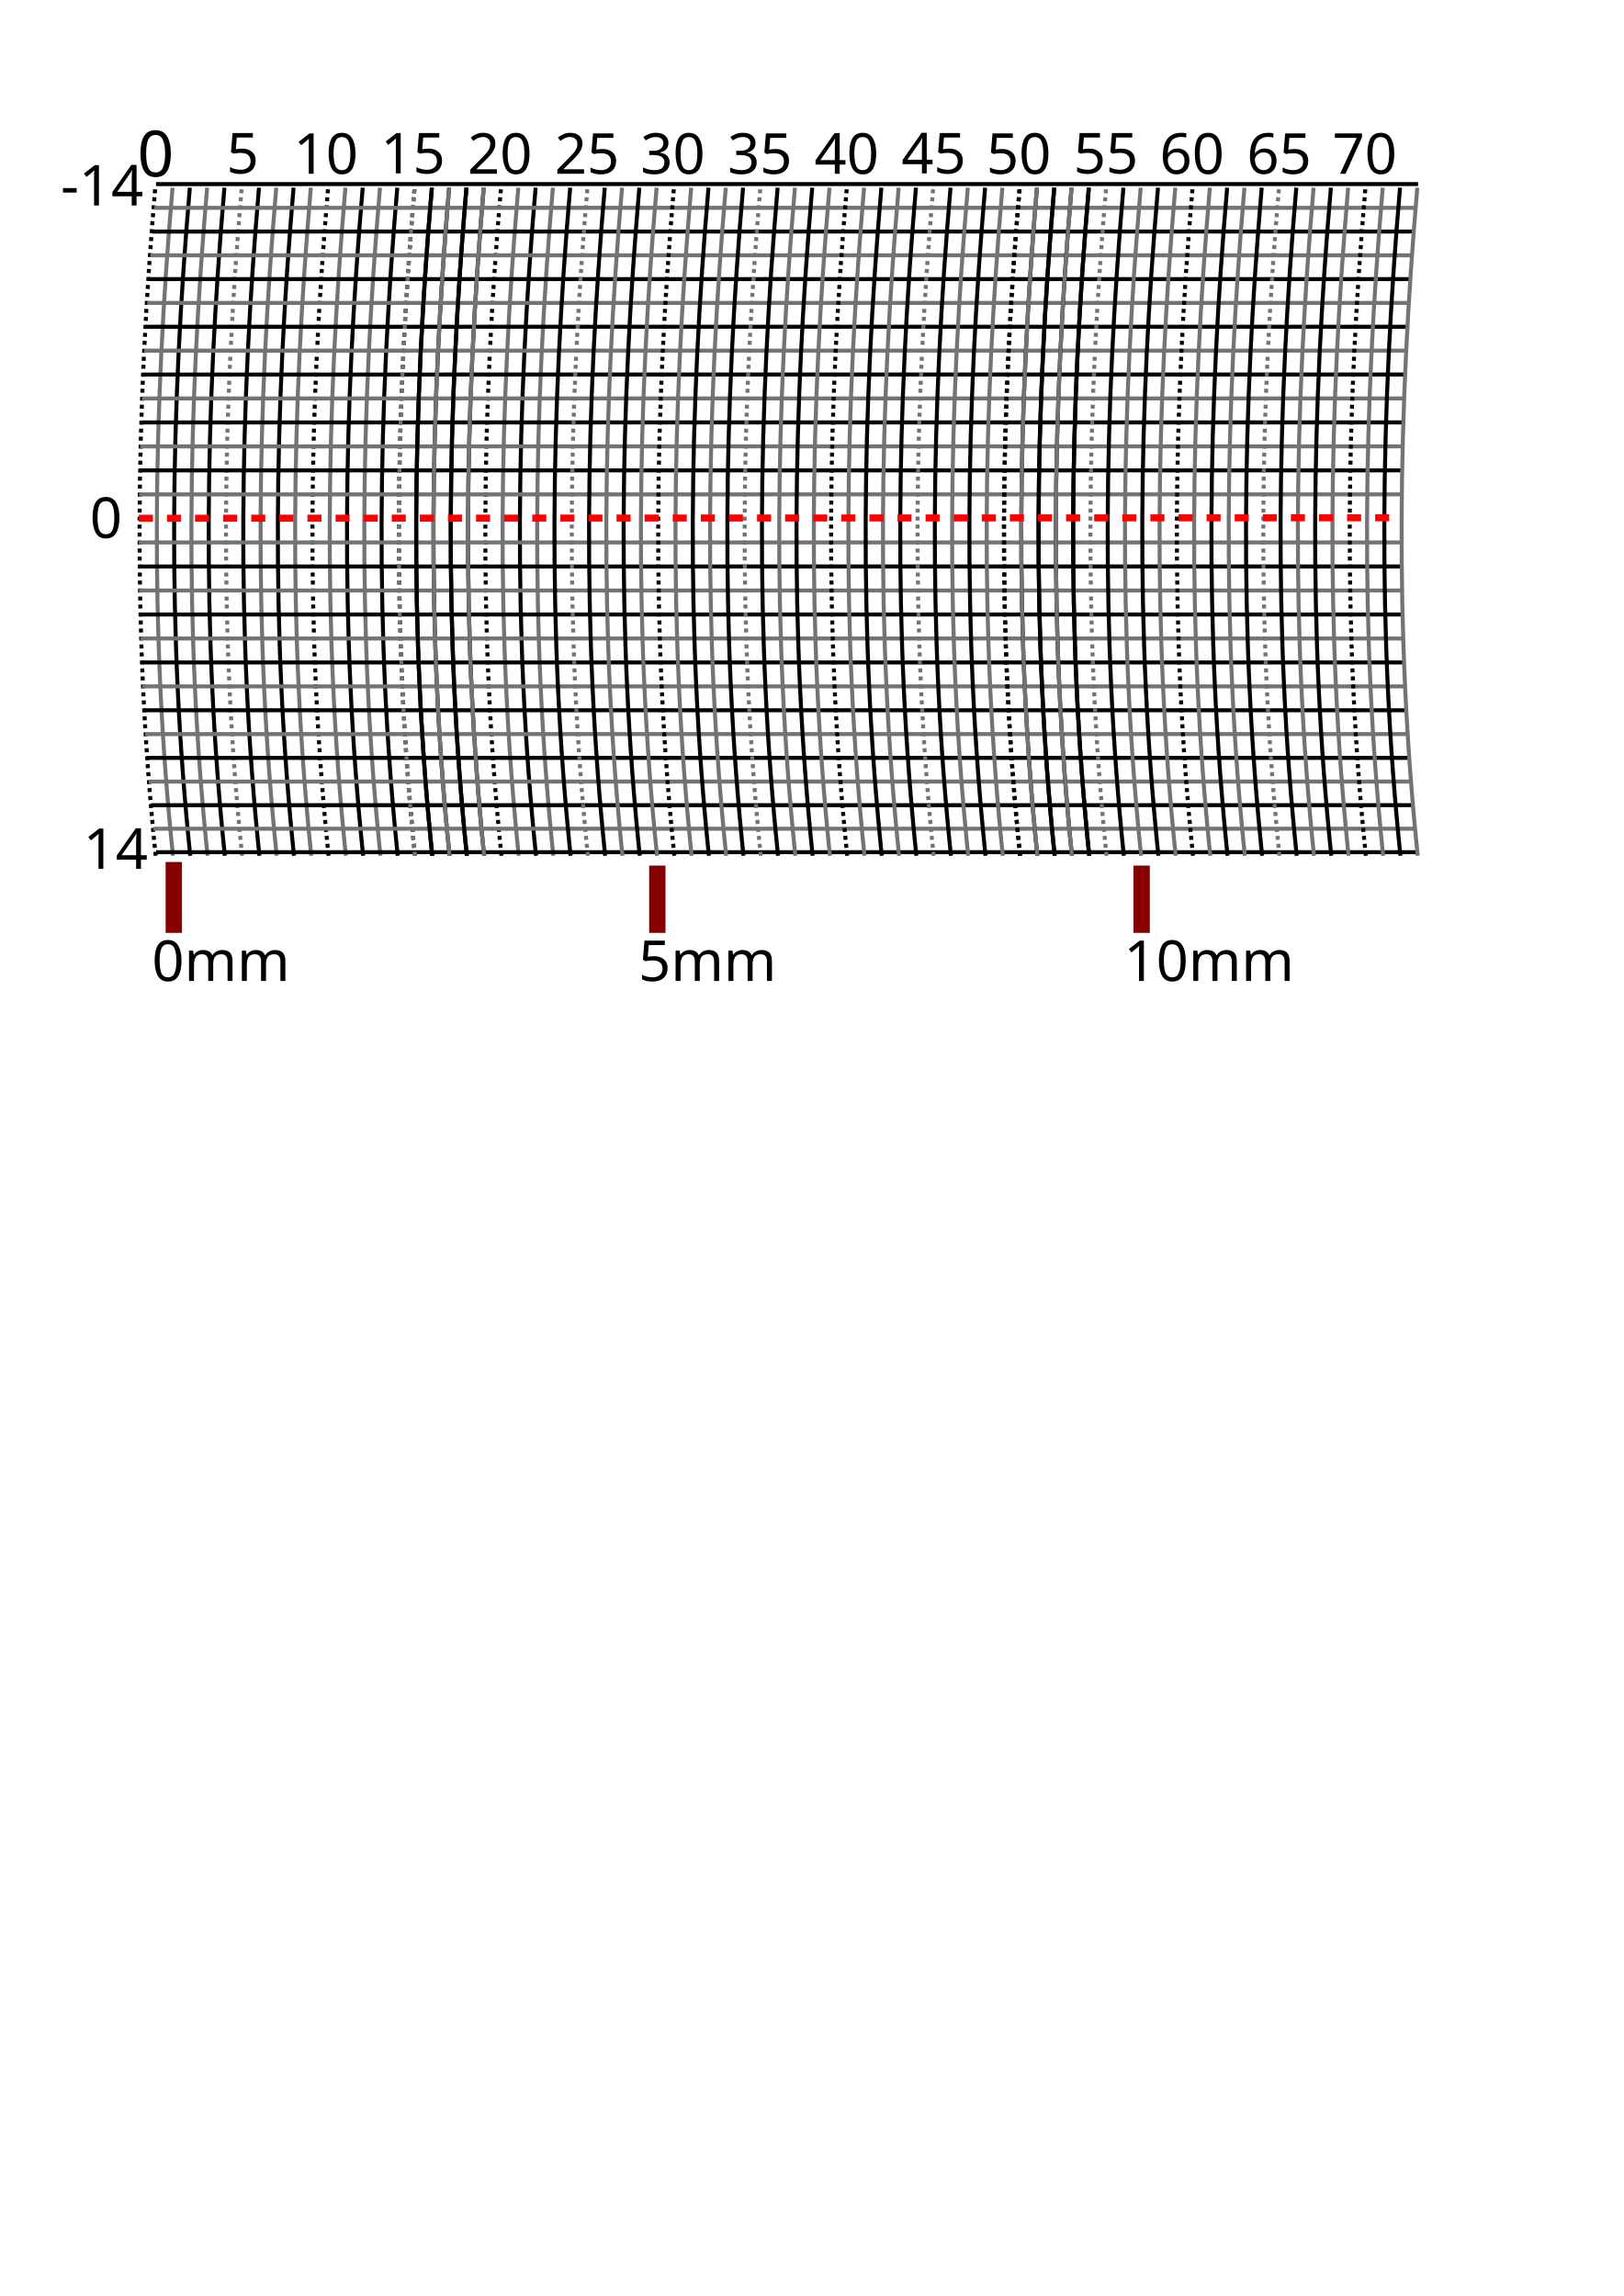
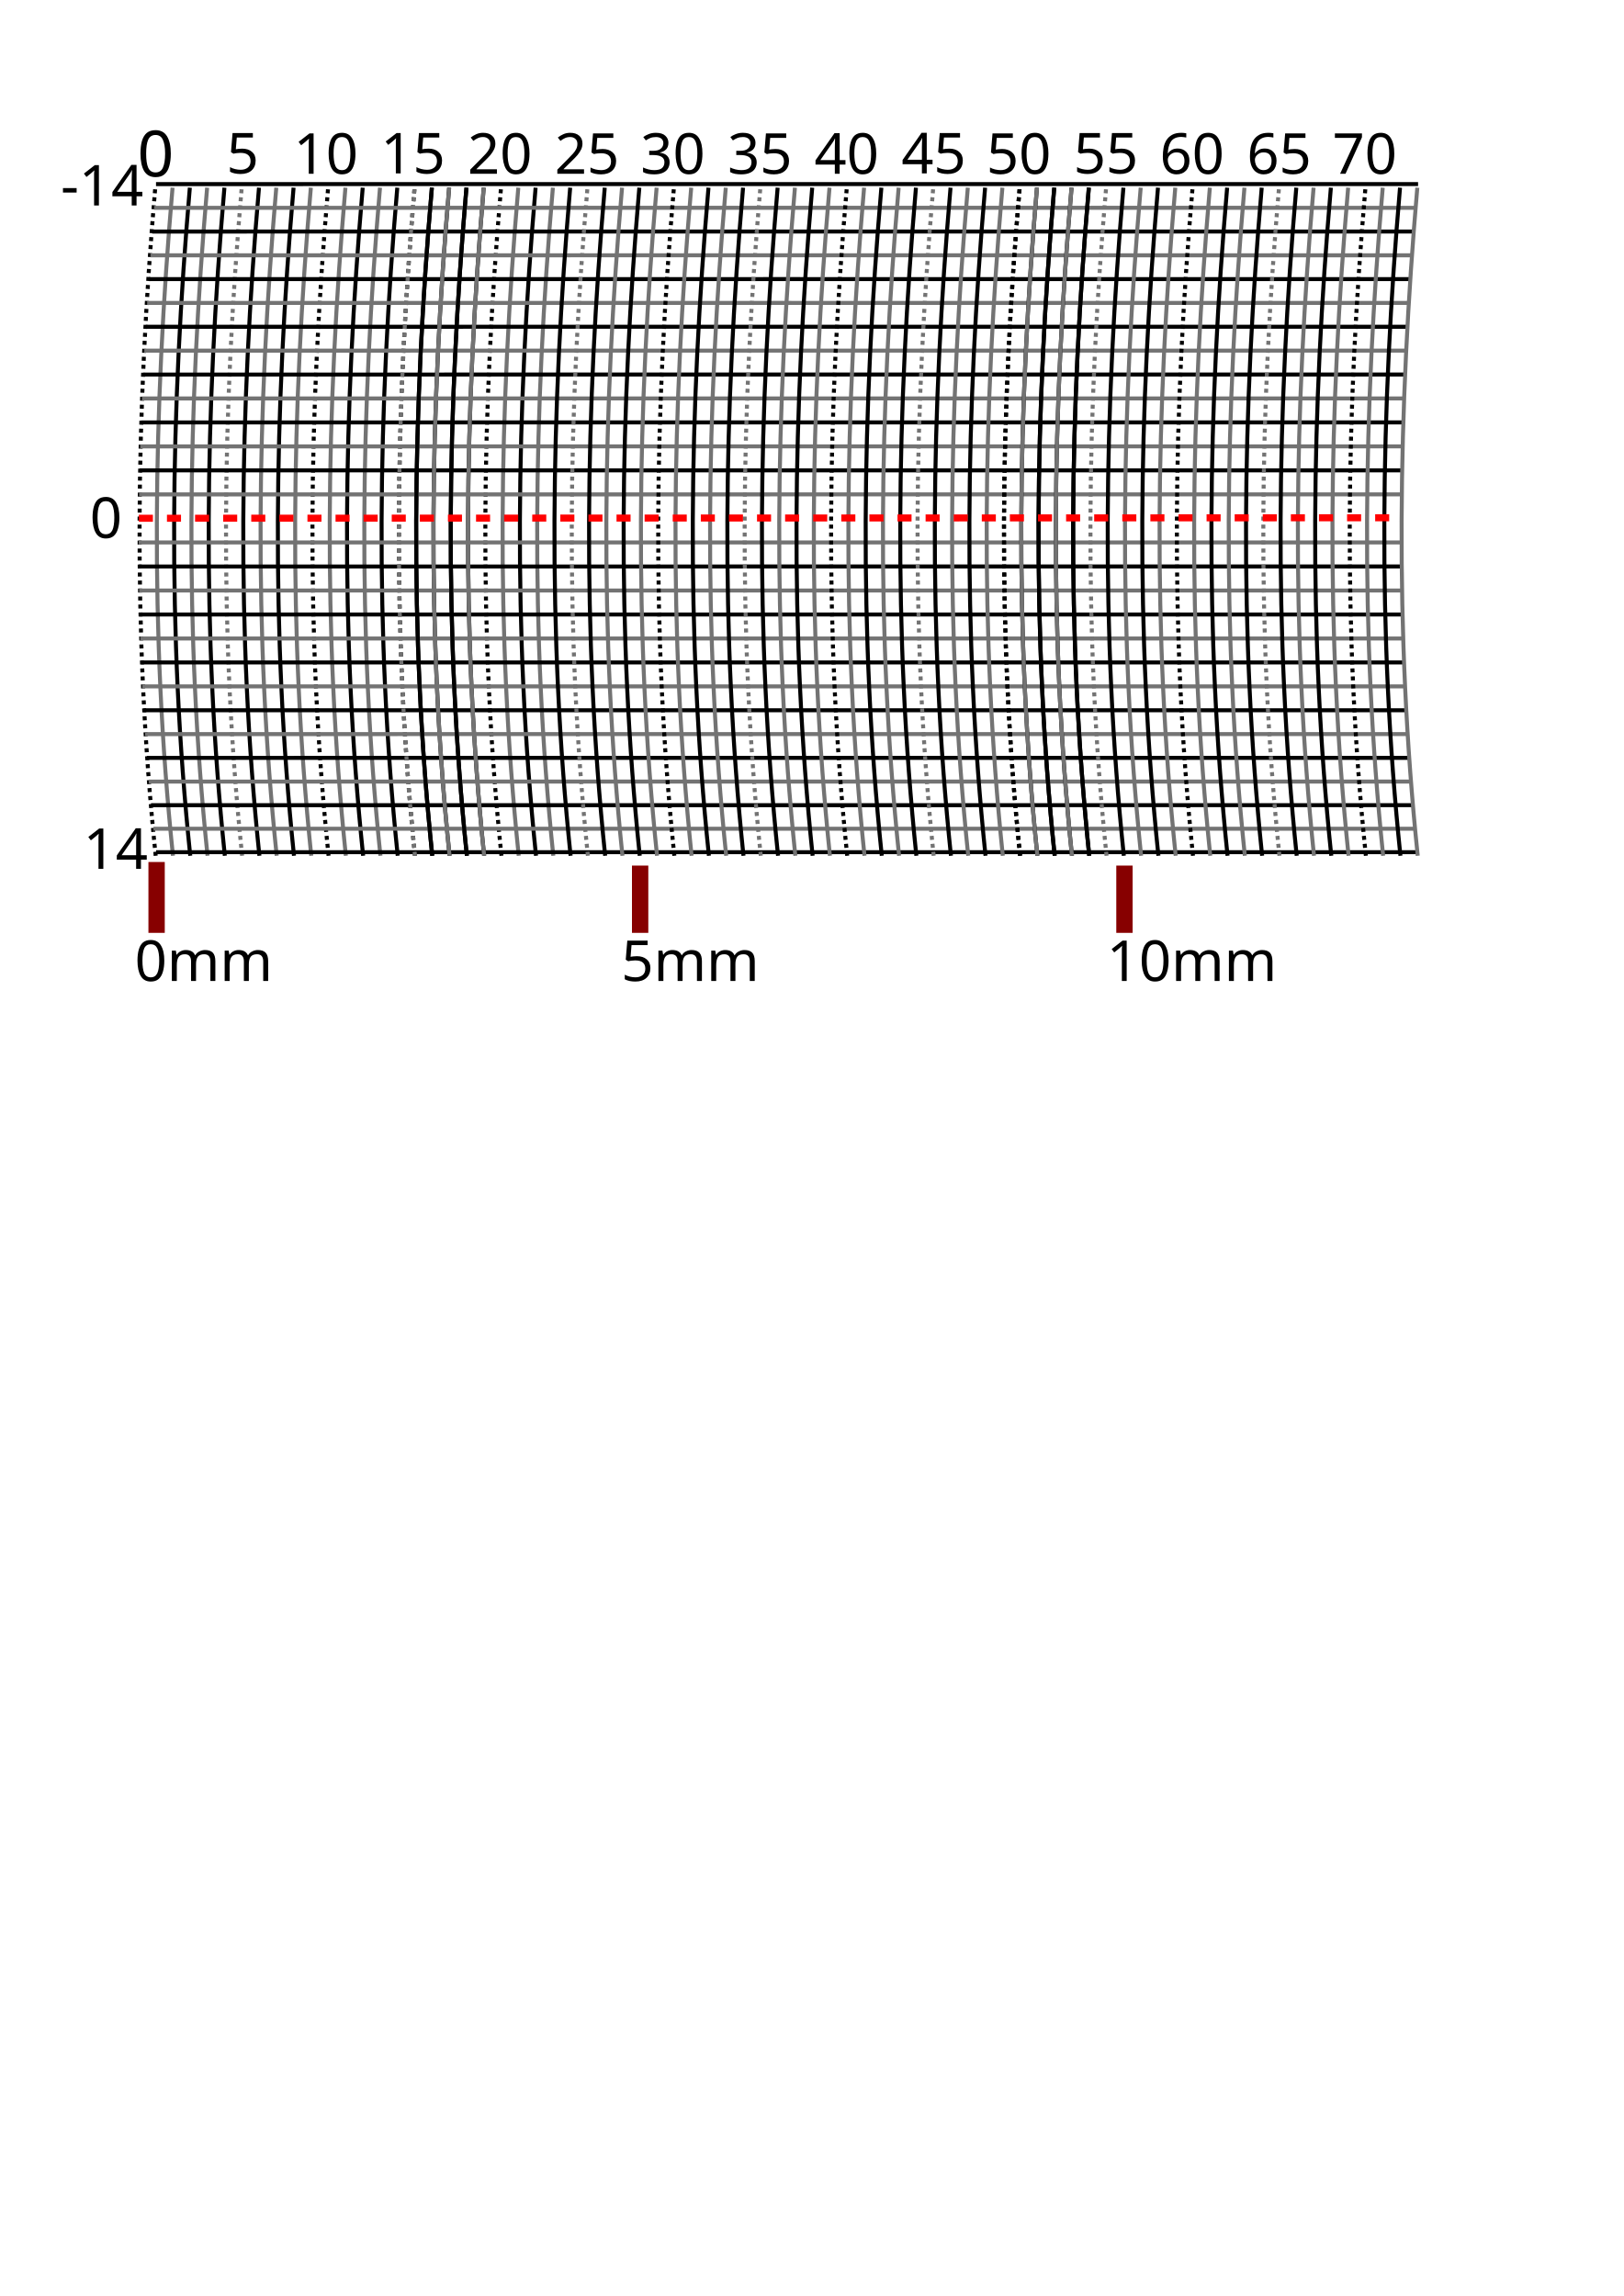
<svg xmlns="http://www.w3.org/2000/svg" width="210mm" height="297mm" viewBox="0 0 210 297" version="1.1" id="svg8">
  <defs id="defs2">
    <filter style="color-interpolation-filters:sRGB" id="filter1542" x="-7.3705233e-06" width="1" y="-2.01981e-05" height="1">
      <feGaussianBlur stdDeviation="0" id="feGaussianBlur1544" />
    </filter>
  </defs>
  <g id="layer1" style="filter:url(#filter1542)">
    <path style="fill:none;stroke:#000000;stroke-width:0.517;stroke-linecap:butt;stroke-linejoin:miter;stroke-miterlimit:4;stroke-dasharray:0.517, 0.517;stroke-dashoffset:0;stroke-opacity:1" d="M 20.135,110.697 C 17.118,81.683 17.613,52.912 20.08,24.278" id="path1015" />
    <path style="fill:none;stroke:#737373;stroke-width:0.517px;stroke-linecap:butt;stroke-linejoin:miter;stroke-opacity:1" d="M 22.371,110.697 C 19.354,81.683 19.849,52.912 22.316,24.278" id="path1013" />
    <path style="fill:none;stroke:#000000;stroke-width:0.517px;stroke-linecap:butt;stroke-linejoin:miter;stroke-opacity:1" d="M 24.607,110.697 C 21.59,81.683 22.085,52.912 24.552,24.278" id="path1011" />
    <path style="fill:none;stroke:#737373;stroke-width:0.517px;stroke-linecap:butt;stroke-linejoin:miter;stroke-opacity:1" d="M 26.843,110.697 C 23.826,81.683 24.321,52.912 26.788,24.278" id="path1009" />
    <path style="fill:none;stroke:#000000;stroke-width:0.517px;stroke-linecap:butt;stroke-linejoin:miter;stroke-opacity:1" d="M 29.079,110.697 C 26.062,81.683 26.557,52.912 29.024,24.278" id="path1007" />
    <path style="fill:none;stroke:#737373;stroke-width:0.517;stroke-linecap:butt;stroke-linejoin:miter;stroke-miterlimit:4;stroke-dasharray:0.517, 0.517;stroke-dashoffset:0;stroke-opacity:1" d="M 31.315,110.697 C 28.298,81.683 28.793,52.912 31.26,24.278" id="path1005" />
    <path style="fill:none;stroke:#000000;stroke-width:0.517px;stroke-linecap:butt;stroke-linejoin:miter;stroke-opacity:1" d="M 33.551,110.697 C 30.534,81.683 31.029,52.912 33.496,24.278" id="path1003" />
    <path style="fill:none;stroke:#737373;stroke-width:0.517px;stroke-linecap:butt;stroke-linejoin:miter;stroke-opacity:1" d="M 35.787,110.697 C 32.77,81.683 33.265,52.912 35.732,24.278" id="path1001" />
    <path style="fill:none;stroke:#000000;stroke-width:0.517px;stroke-linecap:butt;stroke-linejoin:miter;stroke-opacity:1" d="M 38.023,110.697 C 35.006,81.683 35.501,52.912 37.968,24.278" id="path999" />
    <path style="fill:none;stroke:#737373;stroke-width:0.517px;stroke-linecap:butt;stroke-linejoin:miter;stroke-opacity:1" d="M 40.259,110.697 C 37.242,81.683 37.737,52.912 40.203,24.278" id="path997" />
    <path style="fill:none;stroke:#000000;stroke-width:0.517;stroke-linecap:butt;stroke-linejoin:miter;stroke-miterlimit:4;stroke-dasharray:0.517, 0.517;stroke-dashoffset:0;stroke-opacity:1" d="M 42.495,110.697 C 39.478,81.683 39.973,52.912 42.439,24.278" id="path995" />
    <path style="fill:none;stroke:#737373;stroke-width:0.517px;stroke-linecap:butt;stroke-linejoin:miter;stroke-opacity:1" d="M 44.731,110.697 C 41.714,81.683 42.209,52.912 44.675,24.278" id="path993" />
    <path style="fill:none;stroke:#000000;stroke-width:0.517px;stroke-linecap:butt;stroke-linejoin:miter;stroke-opacity:1" d="M 46.967,110.697 C 43.95,81.683 44.445,52.912 46.911,24.278" id="path991" />
    <path style="fill:none;stroke:#737373;stroke-width:0.517px;stroke-linecap:butt;stroke-linejoin:miter;stroke-opacity:1" d="M 49.203,110.697 C 46.186,81.683 46.681,52.912 49.147,24.278" id="path989" />
    <path style="fill:none;stroke:#000000;stroke-width:0.517px;stroke-linecap:butt;stroke-linejoin:miter;stroke-opacity:1" d="M 51.439,110.697 C 48.422,81.683 48.917,52.912 51.383,24.278" id="path987" />
    <path style="fill:none;stroke:#000000;stroke-width:0.517;stroke-linecap:butt;stroke-linejoin:miter;stroke-miterlimit:4;stroke-dasharray:0.517, 0.517;stroke-dashoffset:0;stroke-opacity:1" d="M 53.674,110.697 C 50.658,81.683 51.153,52.912 53.619,24.278" id="path985" />
    <path style="fill:none;stroke:#000000;stroke-width:0.517px;stroke-linecap:butt;stroke-linejoin:miter;stroke-opacity:1" d="M 55.91,110.697 C 52.894,81.683 53.389,52.912 55.855,24.278" id="path983" />
    <path style="fill:none;stroke:#000000;stroke-width:0.517px;stroke-linecap:butt;stroke-linejoin:miter;stroke-opacity:1" d="M 58.146,110.697 C 55.13,81.683 55.625,52.912 58.091,24.278" id="path981" />
    <path style="fill:none;stroke:#000000;stroke-width:0.517px;stroke-linecap:butt;stroke-linejoin:miter;stroke-opacity:1" d="M 60.382,110.697 C 57.366,81.683 57.861,52.912 60.327,24.278" id="path979" />
    <path style="fill:none;stroke:#000000;stroke-width:0.517px;stroke-linecap:butt;stroke-linejoin:miter;stroke-opacity:1" d="M 62.618,110.697 C 59.602,81.683 60.097,52.912 62.563,24.278" id="path977" />
    <path style="fill:none;stroke:#000000;stroke-width:0.517;stroke-linecap:butt;stroke-linejoin:miter;stroke-miterlimit:4;stroke-dasharray:0.517, 0.517;stroke-dashoffset:0;stroke-opacity:1" d="M 64.854,110.697 C 61.838,81.683 62.333,52.912 64.799,24.278" id="path975" />
    <path style="fill:none;stroke:#737373;stroke-width:0.517px;stroke-linecap:butt;stroke-linejoin:miter;stroke-opacity:1" d="M 67.09,110.697 C 64.074,81.683 64.569,52.912 67.035,24.278" id="path973" />
    <path style="fill:none;stroke:#000000;stroke-width:0.517px;stroke-linecap:butt;stroke-linejoin:miter;stroke-opacity:1" d="M 69.326,110.697 C 66.31,81.683 66.804,52.912 69.271,24.278" id="path971" />
    <path style="fill:none;stroke:#737373;stroke-width:0.517px;stroke-linecap:butt;stroke-linejoin:miter;stroke-opacity:1" d="M 71.562,110.697 C 68.546,81.683 69.04,52.912 71.507,24.278" id="path896" />
    <path style="fill:none;stroke:#000000;stroke-width:0.517px;stroke-linecap:butt;stroke-linejoin:miter;stroke-opacity:1" d="m 20.178,23.815 c 54.807,0.011 108.083,-0.019 163.228,-0.001" id="path1606" />
    <path style="fill:none;stroke:#737373;stroke-width:0.517px;stroke-linecap:butt;stroke-linejoin:miter;stroke-opacity:1" d="m 19.929,26.883 c 54.793,0.011 108.109,-0.019 163.228,-0.001" id="path1604" />
    <path style="fill:none;stroke:#000000;stroke-width:0.517px;stroke-linecap:butt;stroke-linejoin:miter;stroke-opacity:1" d="m 19.688,29.953 c 54.778,0.011 108.135,-0.019 163.228,-0.001" id="path1602" />
    <path style="fill:none;stroke:#737373;stroke-width:0.517px;stroke-linecap:butt;stroke-linejoin:miter;stroke-opacity:1" d="m 19.458,33.027 c 54.764,0.011 108.162,-0.017 163.228,-0.001" id="path1600" />
    <path style="fill:none;stroke:#000000;stroke-width:0.517px;stroke-linecap:butt;stroke-linejoin:miter;stroke-opacity:1" d="m 19.239,36.104 c 54.75,0.008 108.188,-0.017 163.228,-0.001" id="path1598" />
    <path style="fill:none;stroke:#737373;stroke-width:0.517px;stroke-linecap:butt;stroke-linejoin:miter;stroke-opacity:1" d="m 19.033,39.185 c 54.736,0.008 108.214,-0.017 163.228,-0.001" id="path1596" />
    <path style="fill:none;stroke:#000000;stroke-width:0.517px;stroke-linecap:butt;stroke-linejoin:miter;stroke-opacity:1" d="m 18.84,42.27 c 54.722,0.008 108.24,-0.017 163.228,-0.002" id="path1594" />
    <path style="fill:none;stroke:#737373;stroke-width:0.517px;stroke-linecap:butt;stroke-linejoin:miter;stroke-opacity:1" d="m 18.664,45.358 c 54.708,0.008 108.267,-0.014 163.228,-0.002" id="path1592" />
    <path style="fill:none;stroke:#000000;stroke-width:0.517px;stroke-linecap:butt;stroke-linejoin:miter;stroke-opacity:1" d="m 18.503,48.449 c 54.693,0.008 108.293,-0.014 163.228,-0.002" id="path1590" />
    <path style="fill:none;stroke:#737373;stroke-width:0.517px;stroke-linecap:butt;stroke-linejoin:miter;stroke-opacity:1" d="m 18.361,51.544 c 54.679,0.008 108.319,-0.014 163.228,-0.002" id="path1588" />
    <path style="fill:none;stroke:#000000;stroke-width:0.517px;stroke-linecap:butt;stroke-linejoin:miter;stroke-opacity:1" d="m 18.237,54.643 c 54.665,0.006 108.346,-0.014 163.228,-0.002" id="path1586" />
    <path style="fill:none;stroke:#737373;stroke-width:0.517px;stroke-linecap:butt;stroke-linejoin:miter;stroke-opacity:1" d="m 18.134,57.744 c 54.651,0.006 108.372,-0.011 163.228,-0.002" id="path1584" />
    <path style="fill:none;stroke:#000000;stroke-width:0.517px;stroke-linecap:butt;stroke-linejoin:miter;stroke-opacity:1" d="m 18.051,60.848 c 54.637,0.006 108.398,-0.011 163.228,-0.002" id="path1582" />
    <path style="fill:none;stroke:#737373;stroke-width:0.517px;stroke-linecap:butt;stroke-linejoin:miter;stroke-opacity:1" d="m 17.99,63.954 c 54.622,0.006 108.425,-0.011 163.228,-0.002" id="path1580" />
    <path style="fill:none;stroke:#737373;stroke-width:0.517px;stroke-linecap:butt;stroke-linejoin:miter;stroke-opacity:1" d="m 17.939,70.169 c 54.594,0.006 108.477,-0.011 163.228,-0.002" id="path1576" />
    <path style="fill:none;stroke:#000000;stroke-width:0.517px;stroke-linecap:butt;stroke-linejoin:miter;stroke-opacity:1" d="M 17.949,73.278 C 72.529,73.283 126.453,73.269 181.178,73.276" id="path1574" />
    <path style="fill:none;stroke:#737373;stroke-width:0.517px;stroke-linecap:butt;stroke-linejoin:miter;stroke-opacity:1" d="m 17.986,76.385 c 54.566,0.003 108.53,-0.008 163.228,-0.002" id="path1572" />
    <path style="fill:none;stroke:#000000;stroke-width:0.517px;stroke-linecap:butt;stroke-linejoin:miter;stroke-opacity:1" d="m 18.048,79.491 c 54.552,0.003 108.556,-0.008 163.229,-0.002" id="path1570" />
    <path style="fill:none;stroke:#737373;stroke-width:0.517px;stroke-linecap:butt;stroke-linejoin:miter;stroke-opacity:1" d="m 18.137,82.594 c 54.537,0.003 108.583,-0.008 163.229,-0.002" id="path1568" />
    <path style="fill:none;stroke:#000000;stroke-width:0.517px;stroke-linecap:butt;stroke-linejoin:miter;stroke-opacity:1" d="m 18.253,85.693 c 54.523,0.003 108.609,-0.006 163.229,-0.002" id="path1566" />
    <path style="fill:none;stroke:#737373;stroke-width:0.517px;stroke-linecap:butt;stroke-linejoin:miter;stroke-opacity:1" d="m 18.396,88.788 c 54.509,0.002 108.635,-0.006 163.229,-0.002" id="path1564" />
    <path style="fill:none;stroke:#000000;stroke-width:0.517px;stroke-linecap:butt;stroke-linejoin:miter;stroke-opacity:1" d="m 18.568,91.878 c 54.495,0.002 108.661,-0.006 163.229,-0.002" id="path1562" />
    <path style="fill:none;stroke:#737373;stroke-width:0.517px;stroke-linecap:butt;stroke-linejoin:miter;stroke-opacity:1" d="m 18.767,94.96 c 54.481,0.001 108.688,-0.006 163.229,-0.002" id="path1560" />
    <path style="fill:none;stroke:#000000;stroke-width:0.517px;stroke-linecap:butt;stroke-linejoin:miter;stroke-opacity:1" d="m 18.994,98.035 c 54.466,9.4e-4 108.714,-0.003 163.229,-0.002" id="path1558" />
    <path style="fill:none;stroke:#737373;stroke-width:0.517px;stroke-linecap:butt;stroke-linejoin:miter;stroke-opacity:1" d="m 19.25,101.1 c 54.452,5.2e-4 108.74,-0.003 163.229,-0.002" id="path1556" />
    <path style="fill:none;stroke:#000000;stroke-width:0.517px;stroke-linecap:butt;stroke-linejoin:miter;stroke-opacity:1" d="m 19.534,104.156 c 54.438,1.1e-4 108.767,-0.003 163.229,-0.002" id="path1554" />
    <path style="fill:none;stroke:#737373;stroke-width:0.517px;stroke-linecap:butt;stroke-linejoin:miter;stroke-opacity:1" d="m 19.846,107.201 c 54.424,-3.3e-4 108.793,-0.002 163.229,-0.002" id="path1552" />
    <path style="fill:none;stroke:#000000;stroke-width:0.517px;stroke-linecap:butt;stroke-linejoin:miter;stroke-opacity:1" d="m 20.185,110.234 c 54.41,-7.5e-4 108.819,-10e-4 163.229,-0.002" id="path903" />
    <path style="fill:none;stroke:#737373;stroke-width:0.517;stroke-linecap:butt;stroke-linejoin:miter;stroke-miterlimit:4;stroke-dasharray:0.517, 0.517;stroke-dashoffset:0;stroke-opacity:1" d="M 53.674,110.697 C 50.658,81.683 51.153,52.912 53.619,24.278" id="path1017" />
    <path style="fill:none;stroke:#000000;stroke-width:0.517px;stroke-linecap:butt;stroke-linejoin:miter;stroke-opacity:1" d="M 55.91,110.697 C 52.894,81.683 53.389,52.912 55.855,24.278" id="path1019" />
    <path style="fill:none;stroke:#737373;stroke-width:0.517px;stroke-linecap:butt;stroke-linejoin:miter;stroke-opacity:1" d="M 58.146,110.697 C 55.13,81.683 55.625,52.912 58.091,24.278" id="path1021" />
    <path style="fill:none;stroke:#000000;stroke-width:0.517px;stroke-linecap:butt;stroke-linejoin:miter;stroke-opacity:1" d="M 60.382,110.697 C 57.366,81.683 57.861,52.912 60.327,24.278" id="path1023" />
    <path style="fill:none;stroke:#737373;stroke-width:0.517px;stroke-linecap:butt;stroke-linejoin:miter;stroke-opacity:1" d="M 62.618,110.697 C 59.602,81.683 60.097,52.912 62.563,24.278" id="path1025" />
    <path style="fill:none;stroke:#000000;stroke-width:0.517px;stroke-linecap:butt;stroke-linejoin:miter;stroke-opacity:1" d="M 73.798,110.697 C 70.782,81.683 71.276,52.912 73.743,24.278" id="path1035" />
    <path style="fill:none;stroke:#737373;stroke-width:0.517;stroke-linecap:butt;stroke-linejoin:miter;stroke-miterlimit:4;stroke-dasharray:0.517, 0.517;stroke-dashoffset:0;stroke-opacity:1" d="M 76.034,110.697 C 73.018,81.683 73.512,52.912 75.979,24.278" id="path1037" />
    <path style="fill:none;stroke:#000000;stroke-width:0.517px;stroke-linecap:butt;stroke-linejoin:miter;stroke-opacity:1" d="M 78.27,110.697 C 75.254,81.683 75.748,52.912 78.215,24.278" id="path1039" />
    <path style="fill:none;stroke:#737373;stroke-width:0.517px;stroke-linecap:butt;stroke-linejoin:miter;stroke-opacity:1" d="M 80.506,110.697 C 77.49,81.683 77.984,52.912 80.451,24.278" id="path1041" />
    <path style="fill:none;stroke:#000000;stroke-width:0.517px;stroke-linecap:butt;stroke-linejoin:miter;stroke-opacity:1" d="M 82.742,110.697 C 79.726,81.683 80.22,52.912 82.687,24.278" id="path1043" />
    <path style="fill:none;stroke:#737373;stroke-width:0.517px;stroke-linecap:butt;stroke-linejoin:miter;stroke-opacity:1" d="M 84.978,110.697 C 81.962,81.683 82.456,52.912 84.923,24.278" id="path1045" />
    <path style="fill:none;stroke:#000000;stroke-width:0.517;stroke-linecap:butt;stroke-linejoin:miter;stroke-miterlimit:4;stroke-dasharray:0.517, 0.517;stroke-dashoffset:0;stroke-opacity:1" d="M 87.214,110.697 C 84.198,81.683 84.692,52.912 87.159,24.278" id="path1047" />
    <path style="fill:none;stroke:#737373;stroke-width:0.517px;stroke-linecap:butt;stroke-linejoin:miter;stroke-opacity:1" d="M 89.45,110.697 C 86.434,81.683 86.928,52.912 89.395,24.278" id="path1049" />
    <path style="fill:none;stroke:#000000;stroke-width:0.517px;stroke-linecap:butt;stroke-linejoin:miter;stroke-opacity:1" d="m 91.686,110.697 c -3.016,-29.014 -2.522,-57.785 -0.055,-86.419" id="path1051" />
    <path style="fill:none;stroke:#737373;stroke-width:0.517px;stroke-linecap:butt;stroke-linejoin:miter;stroke-opacity:1" d="m 93.922,110.697 c -3.016,-29.014 -2.522,-57.785 -0.055,-86.419" id="path1053" />
    <path style="fill:none;stroke:#000000;stroke-width:0.517px;stroke-linecap:butt;stroke-linejoin:miter;stroke-opacity:1" d="m 96.158,110.697 c -3.016,-29.014 -2.522,-57.785 -0.055,-86.419" id="path1055" />
    <path style="fill:none;stroke:#737373;stroke-width:0.517;stroke-linecap:butt;stroke-linejoin:miter;stroke-miterlimit:4;stroke-dasharray:0.517, 0.517;stroke-dashoffset:0;stroke-opacity:1" d="M 98.394,110.697 C 95.378,81.683 95.872,52.912 98.339,24.278" id="path1057" />
    <path style="fill:none;stroke:#000000;stroke-width:0.517px;stroke-linecap:butt;stroke-linejoin:miter;stroke-opacity:1" d="M 100.63,110.697 C 97.614,81.683 98.108,52.912 100.575,24.278" id="path1059" />
    <path style="fill:none;stroke:#737373;stroke-width:0.517px;stroke-linecap:butt;stroke-linejoin:miter;stroke-opacity:1" d="m 102.866,110.697 c -3.016,-29.014 -2.522,-57.785 -0.055,-86.419" id="path1061" />
    <path style="fill:none;stroke:#000000;stroke-width:0.517px;stroke-linecap:butt;stroke-linejoin:miter;stroke-opacity:1" d="m 105.102,110.697 c -3.016,-29.014 -2.522,-57.785 -0.055,-86.419" id="path1063" />
    <path style="fill:none;stroke:#737373;stroke-width:0.517px;stroke-linecap:butt;stroke-linejoin:miter;stroke-opacity:1" d="m 107.338,110.697 c -3.016,-29.014 -2.522,-57.785 -0.055,-86.419" id="path1260" />
    <path style="fill:none;stroke:#000000;stroke-width:0.517;stroke-linecap:butt;stroke-linejoin:miter;stroke-miterlimit:4;stroke-dasharray:0.517, 0.517;stroke-dashoffset:0;stroke-opacity:1" d="m 109.574,110.697 c -3.016,-29.014 -2.522,-57.785 -0.055,-86.419" id="path1262" />
    <path style="fill:none;stroke:#737373;stroke-width:0.517px;stroke-linecap:butt;stroke-linejoin:miter;stroke-opacity:1" d="m 111.81,110.697 c -3.016,-29.014 -2.522,-57.785 -0.055,-86.419" id="path1264" />
    <path style="fill:none;stroke:#000000;stroke-width:0.517px;stroke-linecap:butt;stroke-linejoin:miter;stroke-opacity:1" d="m 114.046,110.697 c -3.016,-29.014 -2.522,-57.785 -0.055,-86.419" id="path1266" />
    <path style="fill:none;stroke:#737373;stroke-width:0.517px;stroke-linecap:butt;stroke-linejoin:miter;stroke-opacity:1" d="m 116.282,110.697 c -3.016,-29.014 -2.522,-57.785 -0.055,-86.419" id="path1268" />
    <path style="fill:none;stroke:#000000;stroke-width:0.517px;stroke-linecap:butt;stroke-linejoin:miter;stroke-opacity:1" d="m 118.518,110.697 c -3.016,-29.014 -2.522,-57.785 -0.055,-86.419" id="path1270" />
    <path style="fill:none;stroke:#737373;stroke-width:0.517;stroke-linecap:butt;stroke-linejoin:miter;stroke-miterlimit:4;stroke-dasharray:0.517, 0.517;stroke-dashoffset:0;stroke-opacity:1" d="m 120.754,110.697 c -3.016,-29.014 -2.522,-57.785 -0.055,-86.419" id="path1272" />
    <path style="fill:none;stroke:#000000;stroke-width:0.517px;stroke-linecap:butt;stroke-linejoin:miter;stroke-opacity:1" d="m 122.99,110.697 c -3.016,-29.014 -2.522,-57.785 -0.055,-86.419" id="path1274" />
    <path style="fill:none;stroke:#737373;stroke-width:0.517px;stroke-linecap:butt;stroke-linejoin:miter;stroke-opacity:1" d="m 125.226,110.697 c -3.016,-29.014 -2.522,-57.785 -0.055,-86.419" id="path1276" />
    <path style="fill:none;stroke:#000000;stroke-width:0.517px;stroke-linecap:butt;stroke-linejoin:miter;stroke-opacity:1" d="m 127.462,110.697 c -3.016,-29.014 -2.522,-57.785 -0.055,-86.419" id="path1278" />
    <path style="fill:none;stroke:#737373;stroke-width:0.517px;stroke-linecap:butt;stroke-linejoin:miter;stroke-opacity:1" d="M 129.698,110.697 C 126.681,81.683 127.176,52.912 129.643,24.278" id="path1280" />
    <path style="fill:none;stroke:#000000;stroke-width:0.517;stroke-linecap:butt;stroke-linejoin:miter;stroke-miterlimit:4;stroke-dasharray:0.517, 0.517;stroke-dashoffset:0;stroke-opacity:1" d="m 131.934,110.697 c -3.016,-29.014 -2.522,-57.785 -0.055,-86.419" id="path1282" />
    <path style="fill:none;stroke:#000000;stroke-width:0.517px;stroke-linecap:butt;stroke-linejoin:miter;stroke-opacity:1" d="m 134.17,110.697 c -3.016,-29.014 -2.522,-57.785 -0.055,-86.419" id="path1284" />
    <path style="fill:none;stroke:#000000;stroke-width:0.517px;stroke-linecap:butt;stroke-linejoin:miter;stroke-opacity:1" d="m 136.406,110.697 c -3.016,-29.014 -2.522,-57.785 -0.055,-86.419" id="path1286" />
    <path style="fill:none;stroke:#000000;stroke-width:0.517px;stroke-linecap:butt;stroke-linejoin:miter;stroke-opacity:1" d="m 138.642,110.697 c -3.016,-29.014 -2.522,-57.785 -0.055,-86.419" id="path1288" />
    <path style="fill:none;stroke:#000000;stroke-width:0.517px;stroke-linecap:butt;stroke-linejoin:miter;stroke-opacity:1" d="m 140.878,110.697 c -3.016,-29.014 -2.522,-57.785 -0.055,-86.419" id="path1290" />
    <path style="fill:none;stroke:#737373;stroke-width:0.517;stroke-linecap:butt;stroke-linejoin:miter;stroke-miterlimit:4;stroke-dasharray:0.517, 0.517;stroke-dashoffset:0;stroke-opacity:1" d="m 143.114,110.697 c -3.016,-29.014 -2.522,-57.785 -0.055,-86.419" id="path1292" />
    <path style="fill:none;stroke:#000000;stroke-width:0.517px;stroke-linecap:butt;stroke-linejoin:miter;stroke-opacity:1" d="m 145.35,110.697 c -3.016,-29.014 -2.522,-57.785 -0.055,-86.419" id="path1294" />
    <path style="fill:none;stroke:#737373;stroke-width:0.517px;stroke-linecap:butt;stroke-linejoin:miter;stroke-opacity:1" d="m 147.586,110.697 c -3.016,-29.014 -2.522,-57.785 -0.055,-86.419" id="path1296" />
    <path style="fill:none;stroke:#000000;stroke-width:0.517px;stroke-linecap:butt;stroke-linejoin:miter;stroke-opacity:1" d="m 149.822,110.697 c -3.016,-29.014 -2.522,-57.785 -0.055,-86.419" id="path1298" />
    <path style="fill:none;stroke:#000000;stroke-width:0.517;stroke-linecap:butt;stroke-linejoin:miter;stroke-miterlimit:4;stroke-dasharray:0.517, 0.517;stroke-dashoffset:0;stroke-opacity:1" d="m 131.934,110.697 c -3.016,-29.014 -2.522,-57.785 -0.055,-86.419" id="path1330" />
    <path style="fill:none;stroke:#737373;stroke-width:0.517px;stroke-linecap:butt;stroke-linejoin:miter;stroke-opacity:1" d="m 134.17,110.697 c -3.016,-29.014 -2.522,-57.785 -0.055,-86.419" id="path1332" />
    <path style="fill:none;stroke:#000000;stroke-width:0.517px;stroke-linecap:butt;stroke-linejoin:miter;stroke-opacity:1" d="m 136.406,110.697 c -3.016,-29.014 -2.522,-57.785 -0.055,-86.419" id="path1334" />
    <path style="fill:none;stroke:#737373;stroke-width:0.517px;stroke-linecap:butt;stroke-linejoin:miter;stroke-opacity:1" d="m 138.642,110.697 c -3.016,-29.014 -2.522,-57.785 -0.055,-86.419" id="path1336" />
    <path style="fill:none;stroke:#000000;stroke-width:0.517px;stroke-linecap:butt;stroke-linejoin:miter;stroke-opacity:1" d="m 140.878,110.697 c -3.016,-29.014 -2.522,-57.785 -0.055,-86.419" id="path1338" />
    <path style="fill:none;stroke:#737373;stroke-width:0.517px;stroke-linecap:butt;stroke-linejoin:miter;stroke-opacity:1" d="m 152.058,110.697 c -3.016,-29.014 -2.522,-57.785 -0.055,-86.419" id="path1348" />
    <path style="fill:none;stroke:#000000;stroke-width:0.517;stroke-linecap:butt;stroke-linejoin:miter;stroke-miterlimit:4;stroke-dasharray:0.517, 0.517;stroke-dashoffset:0;stroke-opacity:1" d="m 154.294,110.697 c -3.016,-29.014 -2.522,-57.785 -0.055,-86.419" id="path1350" />
    <path style="fill:none;stroke:#737373;stroke-width:0.517px;stroke-linecap:butt;stroke-linejoin:miter;stroke-opacity:1" d="M 156.53,110.697 C 153.513,81.683 154.008,52.912 156.475,24.278" id="path1352" />
    <path style="fill:none;stroke:#000000;stroke-width:0.517px;stroke-linecap:butt;stroke-linejoin:miter;stroke-opacity:1" d="m 158.766,110.697 c -3.016,-29.014 -2.522,-57.785 -0.055,-86.419" id="path1354" />
    <path style="fill:none;stroke:#737373;stroke-width:0.517px;stroke-linecap:butt;stroke-linejoin:miter;stroke-opacity:1" d="m 161.002,110.697 c -3.016,-29.014 -2.522,-57.785 -0.055,-86.419" id="path1356" />
    <path style="fill:none;stroke:#000000;stroke-width:0.517px;stroke-linecap:butt;stroke-linejoin:miter;stroke-opacity:1" d="m 163.238,110.697 c -3.016,-29.014 -2.522,-57.785 -0.055,-86.419" id="path1358" />
    <path style="fill:none;stroke:#737373;stroke-width:0.517;stroke-linecap:butt;stroke-linejoin:miter;stroke-miterlimit:4;stroke-dasharray:0.517, 0.517;stroke-dashoffset:0;stroke-opacity:1" d="m 165.474,110.697 c -3.016,-29.014 -2.522,-57.785 -0.055,-86.419" id="path1360" />
    <path style="fill:none;stroke:#000000;stroke-width:0.517px;stroke-linecap:butt;stroke-linejoin:miter;stroke-opacity:1" d="m 167.71,110.697 c -3.016,-29.014 -2.522,-57.785 -0.055,-86.419" id="path1362" />
    <path style="fill:none;stroke:#737373;stroke-width:0.517px;stroke-linecap:butt;stroke-linejoin:miter;stroke-opacity:1" d="m 169.946,110.697 c -3.016,-29.014 -2.522,-57.785 -0.055,-86.419" id="path1364" />
    <path style="fill:none;stroke:#000000;stroke-width:0.517px;stroke-linecap:butt;stroke-linejoin:miter;stroke-opacity:1" d="m 172.182,110.697 c -3.016,-29.014 -2.522,-57.785 -0.055,-86.419" id="path1366" />
    <path style="fill:none;stroke:#737373;stroke-width:0.517px;stroke-linecap:butt;stroke-linejoin:miter;stroke-opacity:1" d="m 174.417,110.697 c -3.016,-29.014 -2.522,-57.785 -0.055,-86.419" id="path1368" />
    <path style="fill:none;stroke:#000000;stroke-width:0.517;stroke-linecap:butt;stroke-linejoin:miter;stroke-miterlimit:4;stroke-dasharray:0.517, 0.517;stroke-dashoffset:0;stroke-opacity:1" d="m 176.653,110.697 c -3.016,-29.014 -2.522,-57.785 -0.055,-86.419" id="path1370" />
    <path style="fill:none;stroke:#737373;stroke-width:0.517px;stroke-linecap:butt;stroke-linejoin:miter;stroke-opacity:1" d="m 178.889,110.697 c -3.016,-29.014 -2.522,-57.785 -0.055,-86.419" id="path1372" />
    <path style="fill:none;stroke:#000000;stroke-width:0.517px;stroke-linecap:butt;stroke-linejoin:miter;stroke-opacity:1" d="m 181.125,110.697 c -3.016,-29.014 -2.522,-57.785 -0.055,-86.419" id="path1374" />
    <path style="fill:none;stroke:#737373;stroke-width:0.517px;stroke-linecap:butt;stroke-linejoin:miter;stroke-opacity:1" d="m 183.361,110.697 c -3.016,-29.014 -2.522,-57.785 -0.055,-86.419" id="path1376" />
    <path id="path1392" style="fill:none;stroke:#ff0000;stroke-width:0.909;stroke-linecap:butt;stroke-linejoin:miter;stroke-miterlimit:4;stroke-dasharray:1.817, 1.817;stroke-dashoffset:0;stroke-opacity:1" d="m 17.959,67.038 163.293,-0.064" />
    <text xml:space="preserve" style="font-style:normal;font-weight:normal;font-size:8.288px;line-height:1.25;font-family:sans-serif;letter-spacing:0px;word-spacing:0px;fill:#000000;fill-opacity:1;stroke:none;stroke-width:0.207" x="17.762" y="22.836" id="text1411">
      <tspan id="tspan1409" x="17.762" y="22.836" style="stroke-width:0.207">0</tspan>
    </text>
    <text xml:space="preserve" style="font-style:normal;font-weight:normal;font-size:7.307px;line-height:1.25;font-family:sans-serif;letter-spacing:0px;word-spacing:0px;fill:#000000;fill-opacity:1;stroke:none;stroke-width:0.183" x="29.297" y="22.431" id="text1415">
      <tspan x="29.297" y="22.431" style="stroke-width:0.183" id="tspan1417">5</tspan>
    </text>
    <text xml:space="preserve" style="font-style:normal;font-weight:normal;font-size:7.307px;line-height:1.25;font-family:sans-serif;letter-spacing:0px;word-spacing:0px;fill:#000000;fill-opacity:1;stroke:none;stroke-width:0.183" x="37.963" y="22.479" id="text1421">
      <tspan id="tspan1419" x="37.963" y="22.479" style="stroke-width:0.183">10</tspan>
      <tspan x="37.963" y="31.613" style="stroke-width:0.183" id="tspan1423" />
    </text>
    <text xml:space="preserve" style="font-style:normal;font-weight:normal;font-size:7.307px;line-height:1.25;font-family:sans-serif;letter-spacing:0px;word-spacing:0px;fill:#000000;fill-opacity:1;stroke:none;stroke-width:0.183" x="49.228" y="22.431" id="text1427">
      <tspan x="49.228" y="22.431" style="stroke-width:0.183" id="tspan1429">15</tspan>
    </text>
    <text xml:space="preserve" style="font-style:normal;font-weight:normal;font-size:7.307px;line-height:1.25;font-family:sans-serif;letter-spacing:0px;word-spacing:0px;fill:#000000;fill-opacity:1;stroke:none;stroke-width:0.183" x="60.473" y="22.479" id="text1435">
      <tspan id="tspan1433" x="60.473" y="22.479" style="stroke-width:0.183">20</tspan>
    </text>
    <text xml:space="preserve" style="font-style:normal;font-weight:normal;font-size:7.307px;line-height:1.25;font-family:sans-serif;letter-spacing:0px;word-spacing:0px;fill:#000000;fill-opacity:1;stroke:none;stroke-width:0.183" x="71.738" y="22.479" id="text1439">
      <tspan id="tspan1437" x="71.738" y="22.479" style="stroke-width:0.183">25</tspan>
    </text>
    <text xml:space="preserve" style="font-style:normal;font-weight:normal;font-size:7.307px;line-height:1.25;font-family:sans-serif;letter-spacing:0px;word-spacing:0px;fill:#000000;fill-opacity:1;stroke:none;stroke-width:0.183" x="82.838" y="22.479" id="text1443">
      <tspan id="tspan1441" x="82.838" y="22.479" style="stroke-width:0.183">30</tspan>
    </text>
    <text xml:space="preserve" style="font-style:normal;font-weight:normal;font-size:7.307px;line-height:1.25;font-family:sans-serif;letter-spacing:0px;word-spacing:0px;fill:#000000;fill-opacity:1;stroke:none;stroke-width:0.183" x="94.103" y="22.479" id="text1447">
      <tspan id="tspan1445" x="94.103" y="22.479" style="stroke-width:0.183">35</tspan>
    </text>
    <text xml:space="preserve" style="font-style:normal;font-weight:normal;font-size:7.307px;line-height:1.25;font-family:sans-serif;letter-spacing:0px;word-spacing:0px;fill:#000000;fill-opacity:1;stroke:none;stroke-width:0.183" x="105.315" y="22.479" id="text1451">
      <tspan id="tspan1449" x="105.315" y="22.479" style="stroke-width:0.183">40</tspan>
    </text>
    <text xml:space="preserve" style="font-style:normal;font-weight:normal;font-size:7.307px;line-height:1.25;font-family:sans-serif;letter-spacing:0px;word-spacing:0px;fill:#000000;fill-opacity:1;stroke:none;stroke-width:0.183" x="116.579" y="22.431" id="text1455">
      <tspan x="116.579" y="22.431" style="stroke-width:0.183" id="tspan1457">45</tspan>
    </text>
    <text xml:space="preserve" style="font-style:normal;font-weight:normal;font-size:7.307px;line-height:1.25;font-family:sans-serif;letter-spacing:0px;word-spacing:0px;fill:#000000;fill-opacity:1;stroke:none;stroke-width:0.183" x="127.587" y="22.479" id="text1463">
      <tspan id="tspan1461" x="127.587" y="22.479" style="stroke-width:0.183">50</tspan>
    </text>
    <text xml:space="preserve" style="font-style:normal;font-weight:normal;font-size:7.307px;line-height:1.25;font-family:sans-serif;letter-spacing:0px;word-spacing:0px;fill:#000000;fill-opacity:1;stroke:none;stroke-width:0.183" x="138.852" y="22.431" id="text1467">
      <tspan id="tspan1465" x="138.852" y="22.431" style="stroke-width:0.183">55</tspan>
    </text>
    <text xml:space="preserve" style="font-style:normal;font-weight:normal;font-size:7.307px;line-height:1.25;font-family:sans-serif;letter-spacing:0px;word-spacing:0px;fill:#000000;fill-opacity:1;stroke:none;stroke-width:0.183" x="149.99" y="22.479" id="text1471">
      <tspan id="tspan1469" x="149.99" y="22.479" style="stroke-width:0.183">60</tspan>
    </text>
    <text xml:space="preserve" style="font-style:normal;font-weight:normal;font-size:7.307px;line-height:1.25;font-family:sans-serif;letter-spacing:0px;word-spacing:0px;fill:#000000;fill-opacity:1;stroke:none;stroke-width:0.183" x="161.255" y="22.479" id="text1475">
      <tspan id="tspan1473" x="161.255" y="22.479" style="stroke-width:0.183">65</tspan>
    </text>
    <text xml:space="preserve" style="font-style:normal;font-weight:normal;font-size:7.307px;line-height:1.25;font-family:sans-serif;letter-spacing:0px;word-spacing:0px;fill:#000000;fill-opacity:1;stroke:none;stroke-width:0.183" x="172.322" y="22.479" id="text1479">
      <tspan id="tspan1477" x="172.322" y="22.479" style="stroke-width:0.183">70</tspan>
    </text>
-     <path style="fill:none;stroke:#870000;stroke-width:2.113;stroke-linecap:butt;stroke-linejoin:miter;stroke-miterlimit:4;stroke-dasharray:none;stroke-opacity:1" d="m 22.477,111.504 v 9.167" id="path1608" />
-     <path style="fill:none;stroke:#870000;stroke-width:2.113;stroke-linecap:butt;stroke-linejoin:miter;stroke-miterlimit:4;stroke-dasharray:none;stroke-opacity:1" d="m 85.014,111.967 v 8.704" id="path1610" />
-     <path style="fill:none;stroke:#870000;stroke-width:2.113;stroke-linecap:butt;stroke-linejoin:miter;stroke-miterlimit:4;stroke-dasharray:none;stroke-opacity:1" d="m 147.653,111.967 v 8.704" id="path1614" />
-     <text xml:space="preserve" style="font-style:normal;font-weight:normal;font-size:7.307px;line-height:1.25;font-family:sans-serif;letter-spacing:0px;word-spacing:0px;fill:#000000;fill-opacity:1;stroke:none;stroke-width:0.183" x="19.645" y="126.891" id="text1634">
-       <tspan id="tspan1632" x="19.645" y="126.891" style="stroke-width:0.183">0mm</tspan>
+     <path style="fill:none;stroke:#870000;stroke-width:2.113;stroke-linecap:butt;stroke-linejoin:miter;stroke-miterlimit:4;stroke-dasharray:none;stroke-opacity:1" d="m 20.253,111.504 v 9.167" id="path1608" />
+     <path style="fill:none;stroke:#870000;stroke-width:2.113;stroke-linecap:butt;stroke-linejoin:miter;stroke-miterlimit:4;stroke-dasharray:none;stroke-opacity:1" d="m 82.791,111.967 v 8.704" id="path1610" />
+     <path style="fill:none;stroke:#870000;stroke-width:2.113;stroke-linecap:butt;stroke-linejoin:miter;stroke-miterlimit:4;stroke-dasharray:none;stroke-opacity:1" d="m 145.43,111.967 v 8.704" id="path1614" />
+     <text xml:space="preserve" style="font-style:normal;font-weight:normal;font-size:7.307px;line-height:1.25;font-family:sans-serif;letter-spacing:0px;word-spacing:0px;fill:#000000;fill-opacity:1;stroke:none;stroke-width:0.183" x="17.422" y="126.891" id="text1634">
+       <tspan id="tspan1632" x="17.422" y="126.891" style="stroke-width:0.183">0mm</tspan>
    </text>
-     <text xml:space="preserve" style="font-style:normal;font-weight:normal;font-size:7.307px;line-height:1.25;font-family:sans-serif;letter-spacing:0px;word-spacing:0px;fill:#000000;fill-opacity:1;stroke:none;stroke-width:0.183" x="82.575" y="126.891" id="text1638">
-       <tspan id="tspan1636" x="82.575" y="126.891" style="stroke-width:0.183">5mm</tspan>
+     <text xml:space="preserve" style="font-style:normal;font-weight:normal;font-size:7.307px;line-height:1.25;font-family:sans-serif;letter-spacing:0px;word-spacing:0px;fill:#000000;fill-opacity:1;stroke:none;stroke-width:0.183" x="80.352" y="126.891" id="text1638">
+       <tspan id="tspan1636" x="80.352" y="126.891" style="stroke-width:0.183">5mm</tspan>
    </text>
-     <text xml:space="preserve" style="font-style:normal;font-weight:normal;font-size:7.307px;line-height:1.25;font-family:sans-serif;letter-spacing:0px;word-spacing:0px;fill:#000000;fill-opacity:1;stroke:none;stroke-width:0.183" x="145.348" y="126.891" id="text1642">
-       <tspan id="tspan1640" x="145.348" y="126.891" style="stroke-width:0.183">10mm</tspan>
+     <text xml:space="preserve" style="font-style:normal;font-weight:normal;font-size:7.307px;line-height:1.25;font-family:sans-serif;letter-spacing:0px;word-spacing:0px;fill:#000000;fill-opacity:1;stroke:none;stroke-width:0.183" x="143.125" y="126.891" id="text1642">
+       <tspan id="tspan1640" x="143.125" y="126.891" style="stroke-width:0.183">10mm</tspan>
    </text>
    <text xml:space="preserve" style="font-style:normal;font-weight:normal;font-size:7.307px;line-height:1.25;font-family:sans-serif;letter-spacing:0px;word-spacing:0px;fill:#000000;fill-opacity:1;stroke:none;stroke-width:0.183" x="11.613" y="69.578" id="text1662">
      <tspan id="tspan1660" x="11.613" y="69.578" style="stroke-width:0.183">0</tspan>
      <tspan x="11.613" y="78.712" style="stroke-width:0.183" id="tspan1664" />
    </text>
    <text xml:space="preserve" style="font-style:normal;font-weight:normal;font-size:7.307px;line-height:1.25;font-family:sans-serif;letter-spacing:0px;word-spacing:0px;fill:#000000;fill-opacity:1;stroke:none;stroke-width:0.183" x="10.771" y="112.387" id="text1668">
      <tspan x="10.771" y="112.387" style="stroke-width:0.183" id="tspan1674">14</tspan>
    </text>
    <text xml:space="preserve" style="font-style:normal;font-weight:normal;font-size:7.307px;line-height:1.25;font-family:sans-serif;letter-spacing:0px;word-spacing:0px;fill:#000000;fill-opacity:1;stroke:none;stroke-width:0.183" x="7.847" y="26.576" id="text1680">
      <tspan id="tspan1678" x="7.847" y="26.576" style="stroke-width:0.183">-14</tspan>
    </text>
  </g>
</svg>
